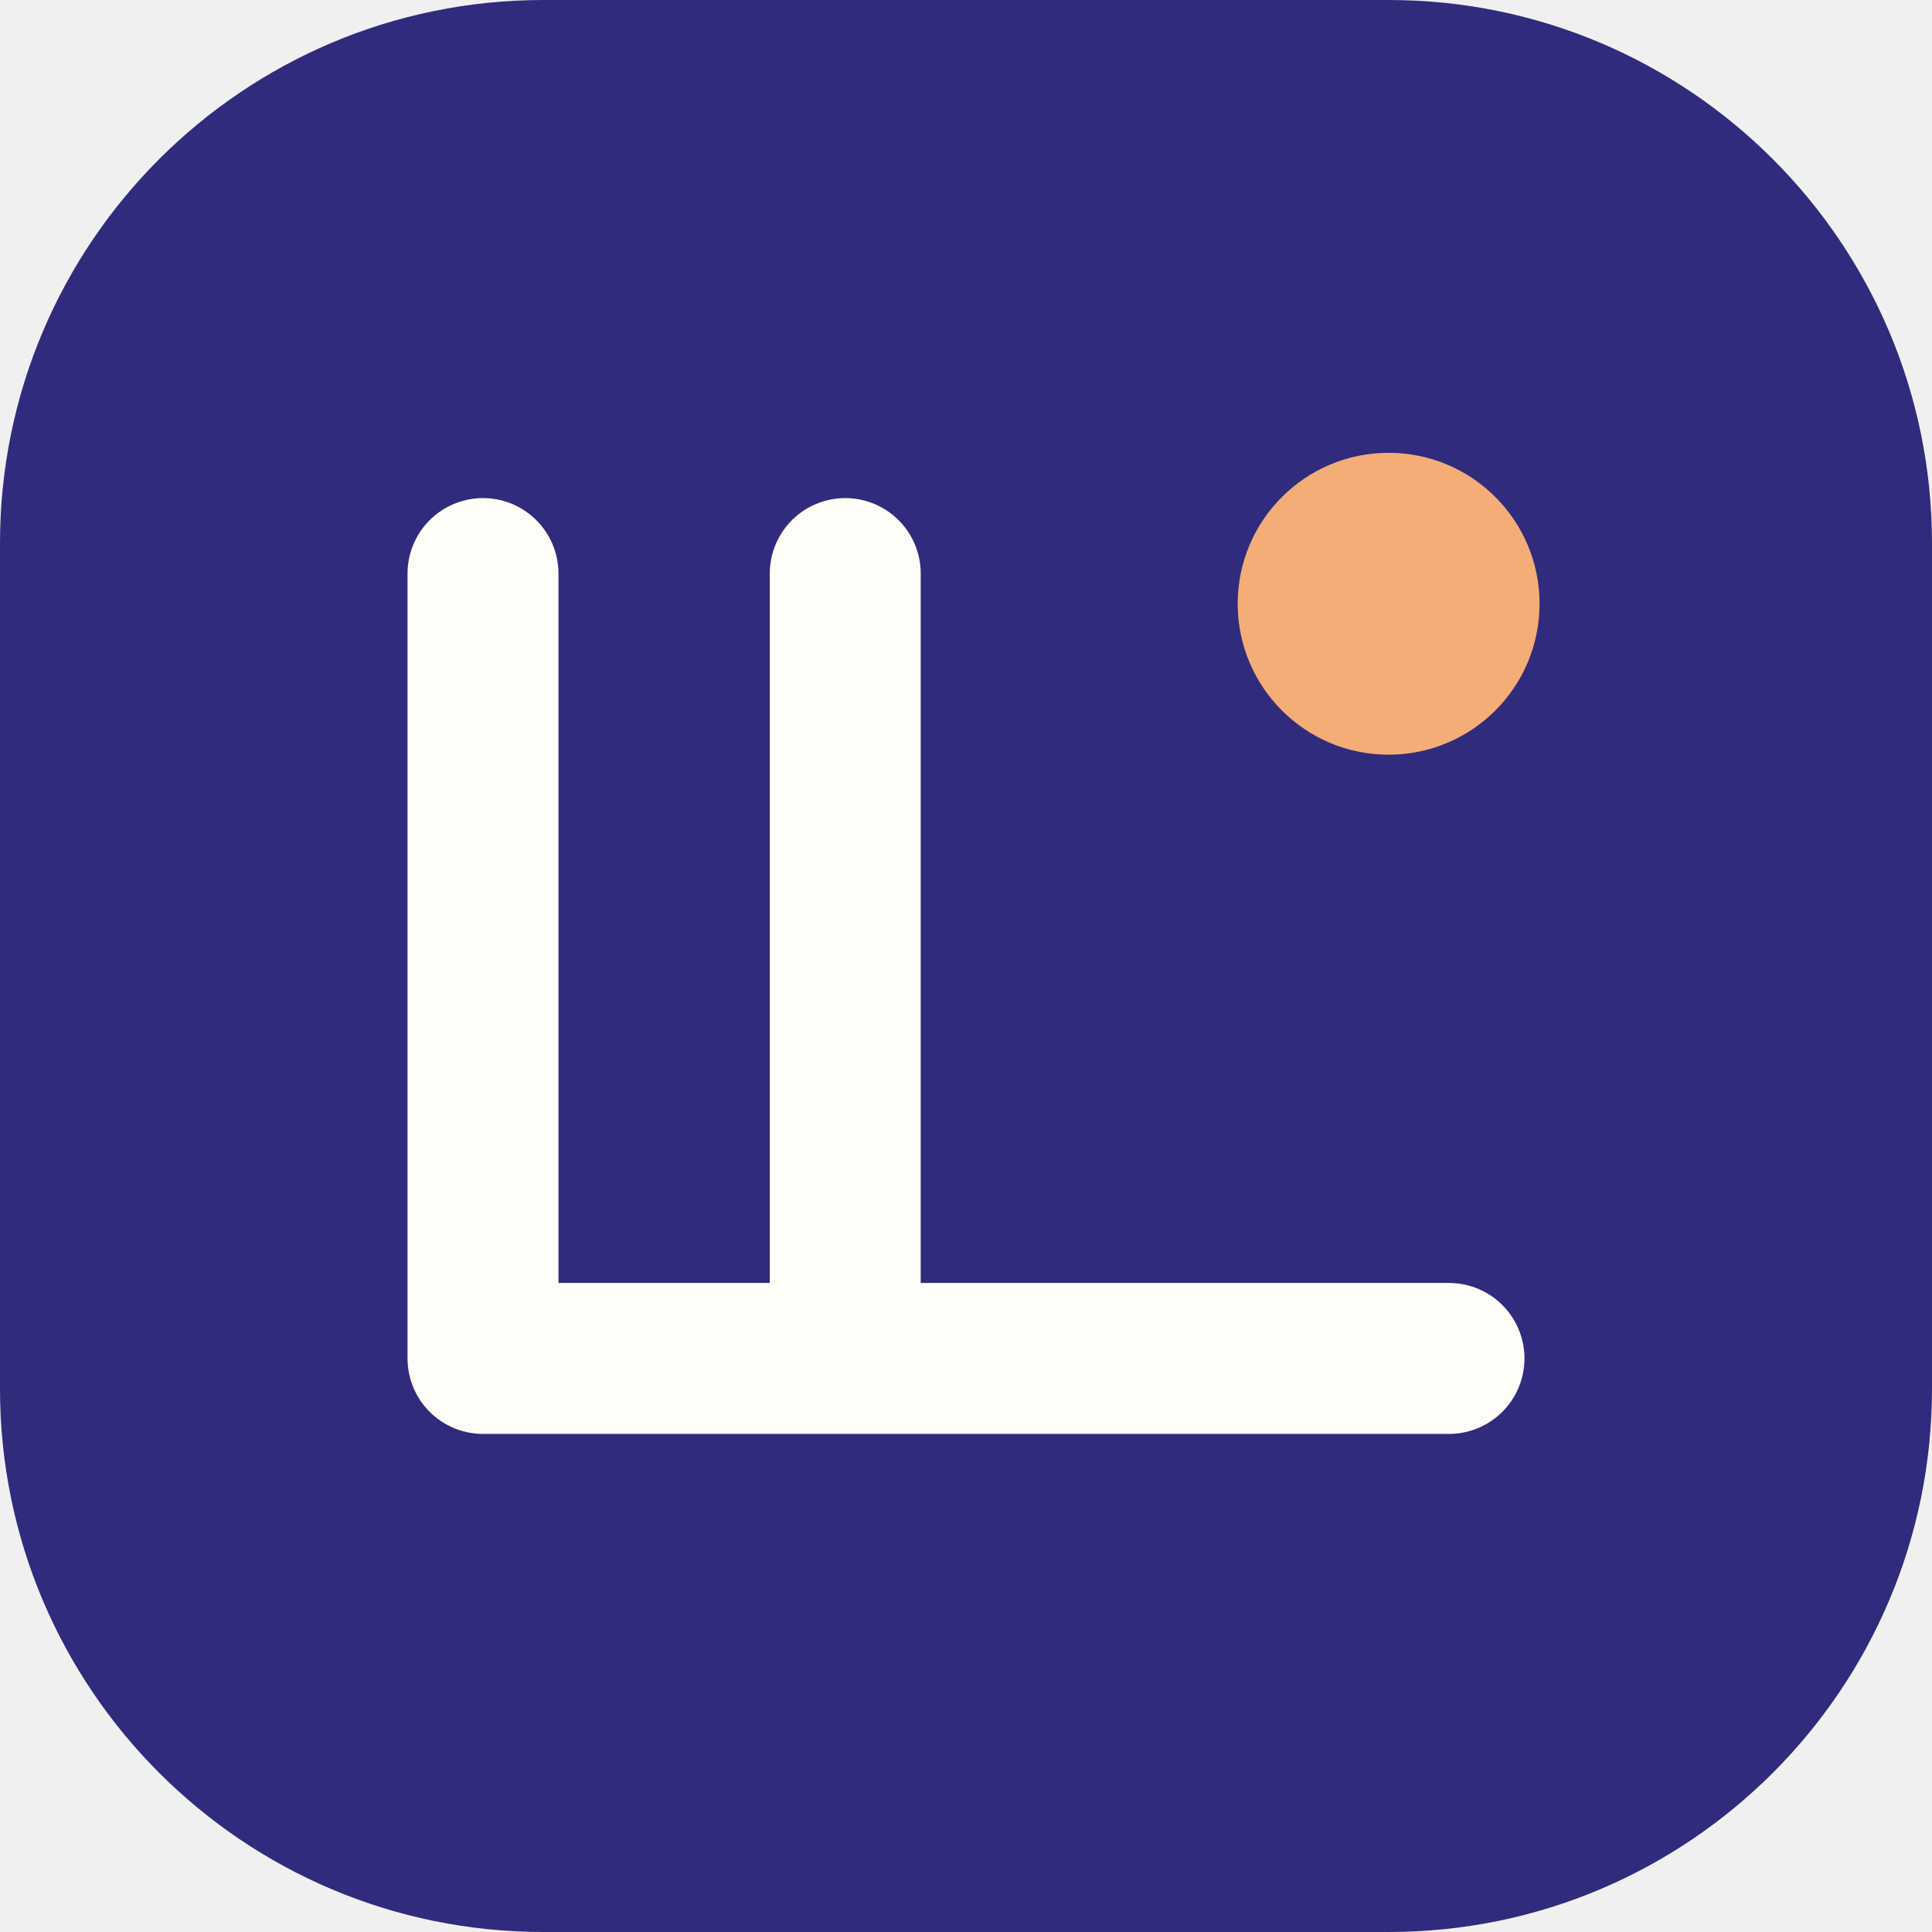
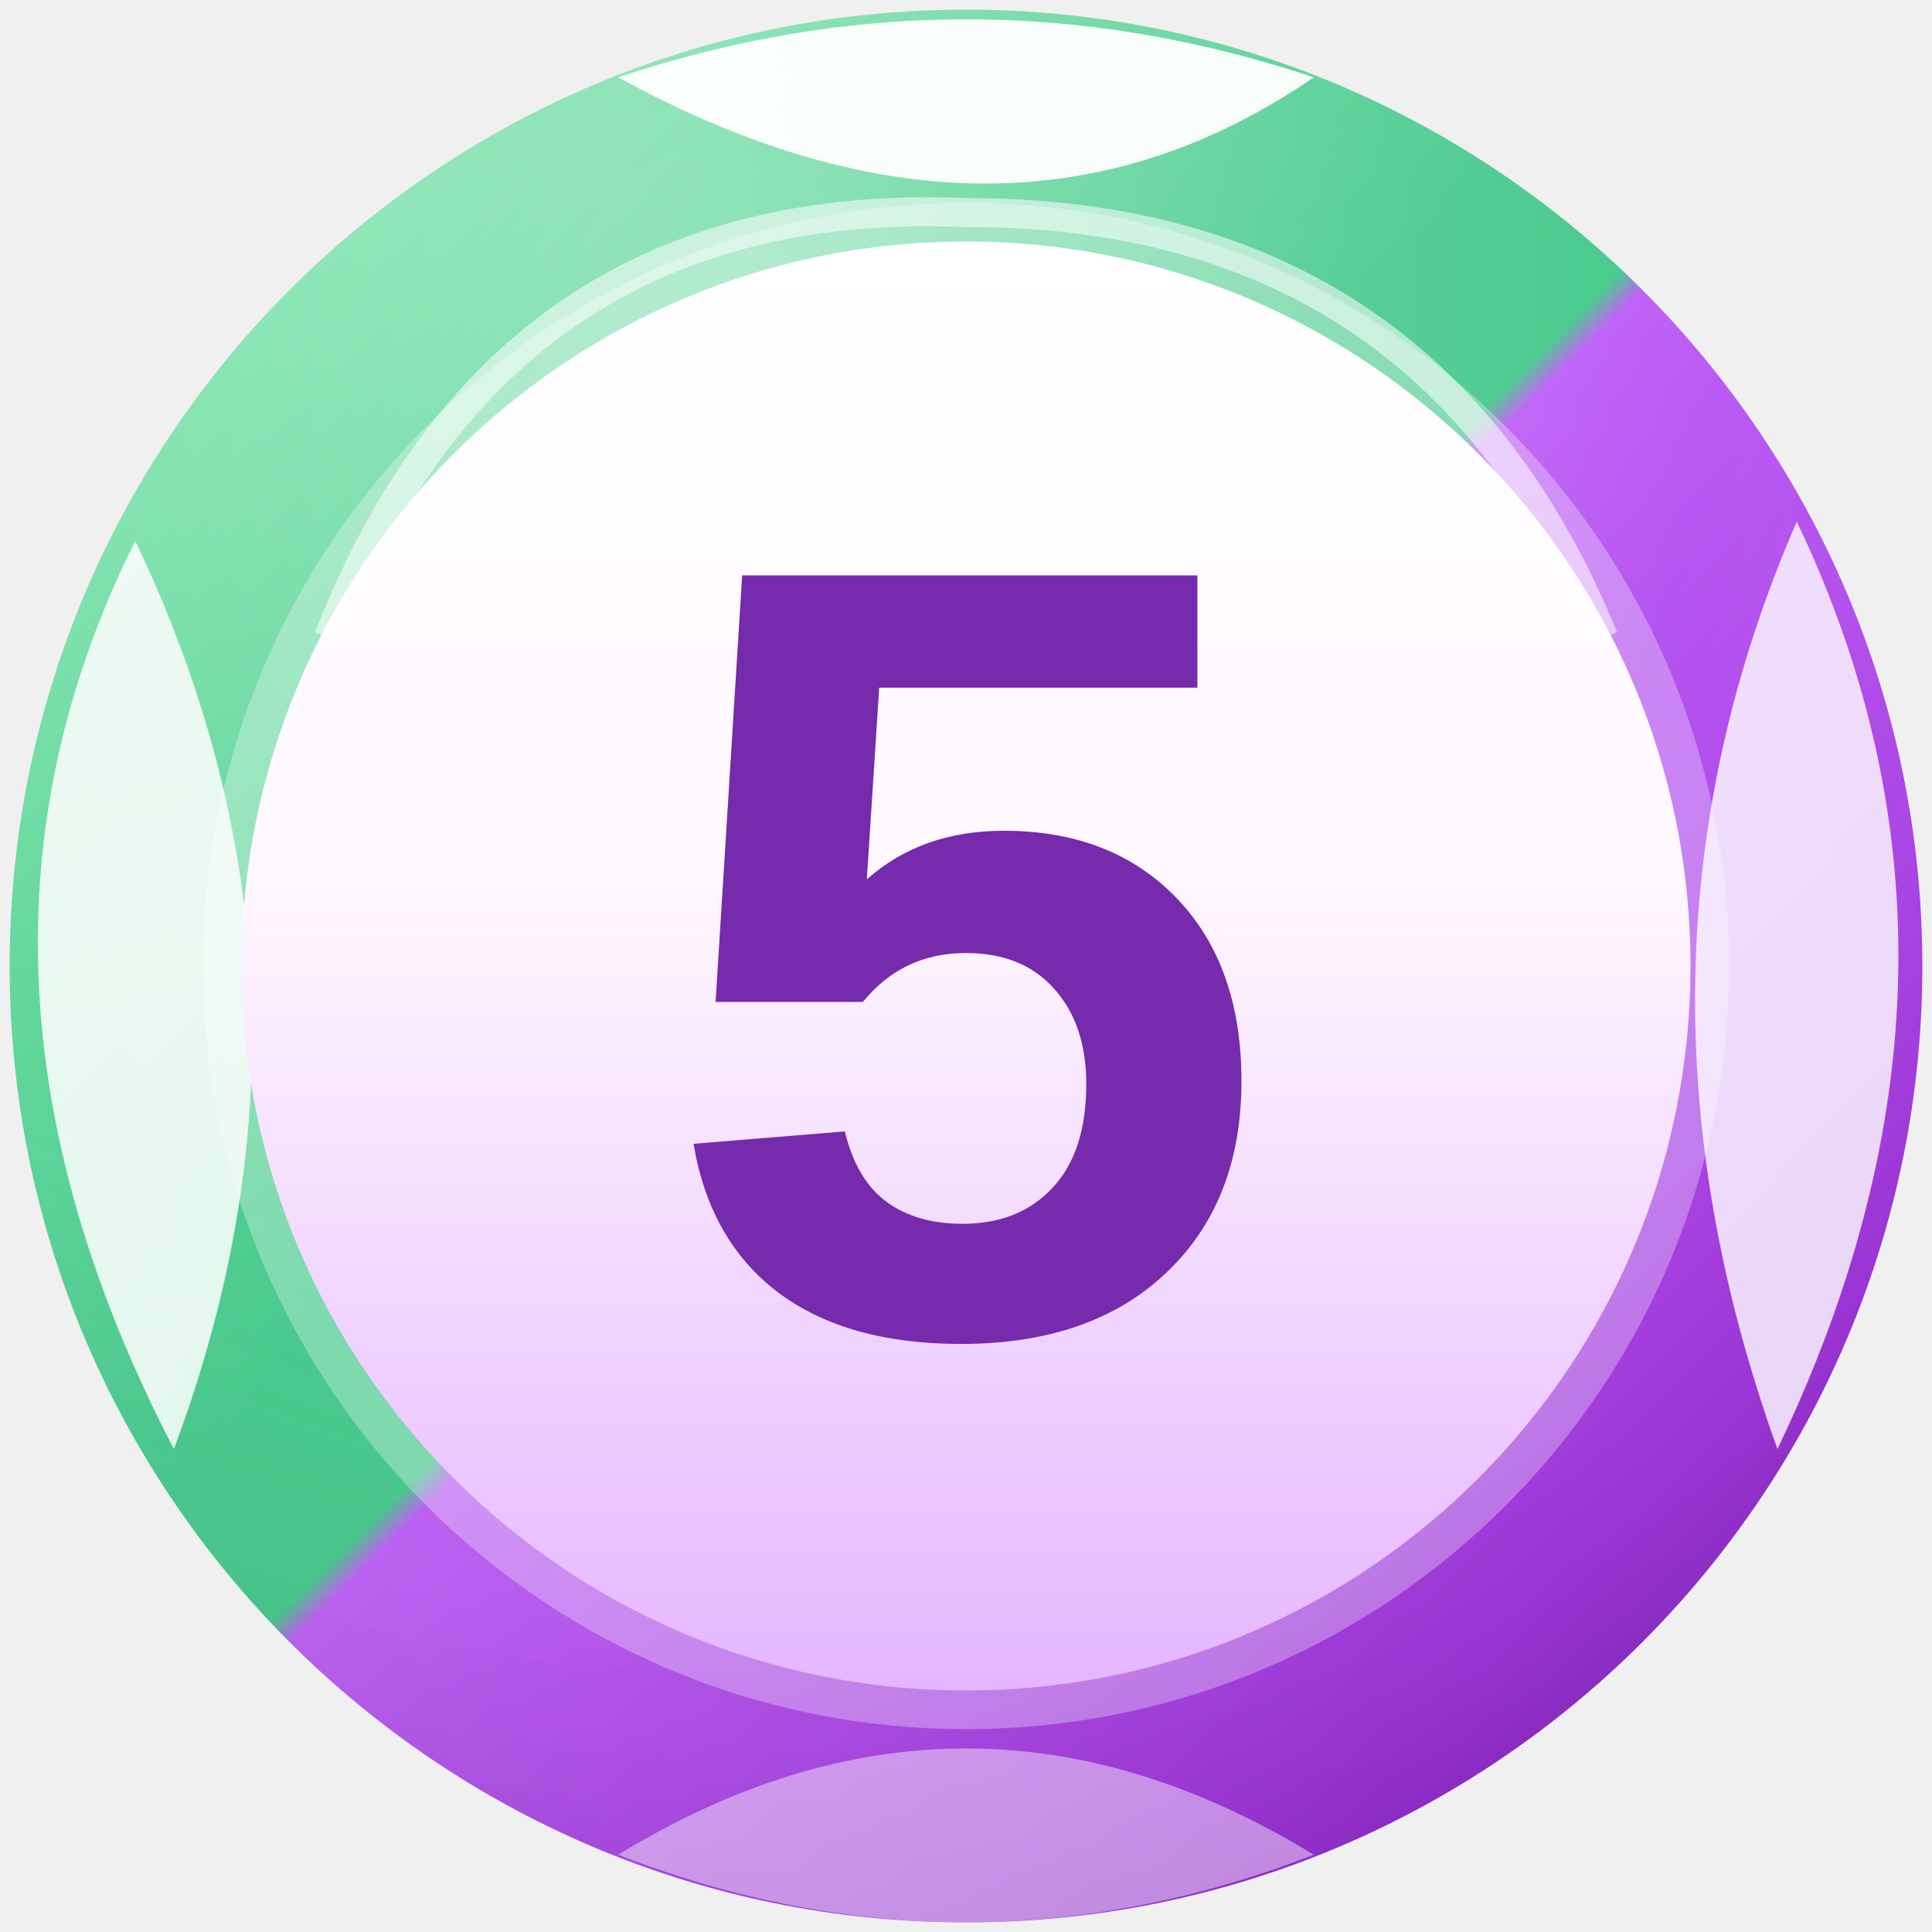
- <svg xmlns="http://www.w3.org/2000/svg" viewBox="0 0 64 64">
-   <rect width="64" height="64" rx="18" fill="#302b7c" />
-   <path d="M16 19v26h17M28 19v26h20" fill="none" stroke="#fffdf8" stroke-width="5" stroke-linecap="round" stroke-linejoin="round" />
-   <circle cx="46" cy="20" r="5" fill="#f4ad76" />
+ <svg xmlns="http://www.w3.org/2000/svg" viewBox="0 0 100 100">
+   <defs>
+     <linearGradient id="rim" x2="1" y2="1" gradientUnits="objectBoundingBox">
+       <stop stop-color="#92edb7" />
+       <stop offset=".43" stop-color="#45c98b" />
+       <stop offset=".49" stop-color="#45c98b" />
+       <stop offset=".5" stop-color="#bd60f6" />
+       <stop offset=".82" stop-color="#a333e2" />
+       <stop offset="1" stop-color="#7523af" />
+     </linearGradient>
+     <linearGradient id="face" x2="0" y2="1">
+       <stop stop-color="#fff" />
+       <stop offset=".44" stop-color="#fff8ff" />
+       <stop offset="1" stop-color="#e4b6ff" />
+     </linearGradient>
+     <radialGradient id="gloss" cx=".37" cy=".15" r=".86">
+       <stop stop-color="#fff" stop-opacity=".28" />
+       <stop offset=".6" stop-color="#fff" stop-opacity="0" />
+       <stop offset="1" stop-color="#000" stop-opacity=".12" />
+     </radialGradient>
+   </defs>
+   <circle cx="50" cy="50" r="49.5" fill="url(#rim)" />
+   <circle cx="50" cy="50" r="49.5" fill="url(#gloss)" />
+   <path d="M32 4 Q50 -2 68 4 Q52 15 32 4Z" fill="#fff" opacity=".95" />
+   <path d="M7 28 Q-4 50 9 75 Q18 51 7 28Z" fill="#fff" opacity=".85" />
+   <path d="M93 27 Q104 50 92 75 Q83 50 93 27Z" fill="#fff" opacity=".8" />
+   <path d="M32 96 Q50 85 68 96 Q50 103 32 96Z" fill="#fff" opacity=".44" />
+   <circle cx="50" cy="50" r="39.5" fill="#fff" opacity=".3" />
+   <circle cx="50" cy="50" r="37.5" fill="url(#face)" />
+   <path d="M17 33 Q26 10 50 11 Q74 11 83 33" fill="none" stroke="#fff" stroke-opacity=".55" stroke-width="1.5" />
+   <text x="50" y="69" text-anchor="middle" font-family="Arial, sans-serif" font-size="57" font-weight="700" fill="#762aac">5</text>
</svg>
